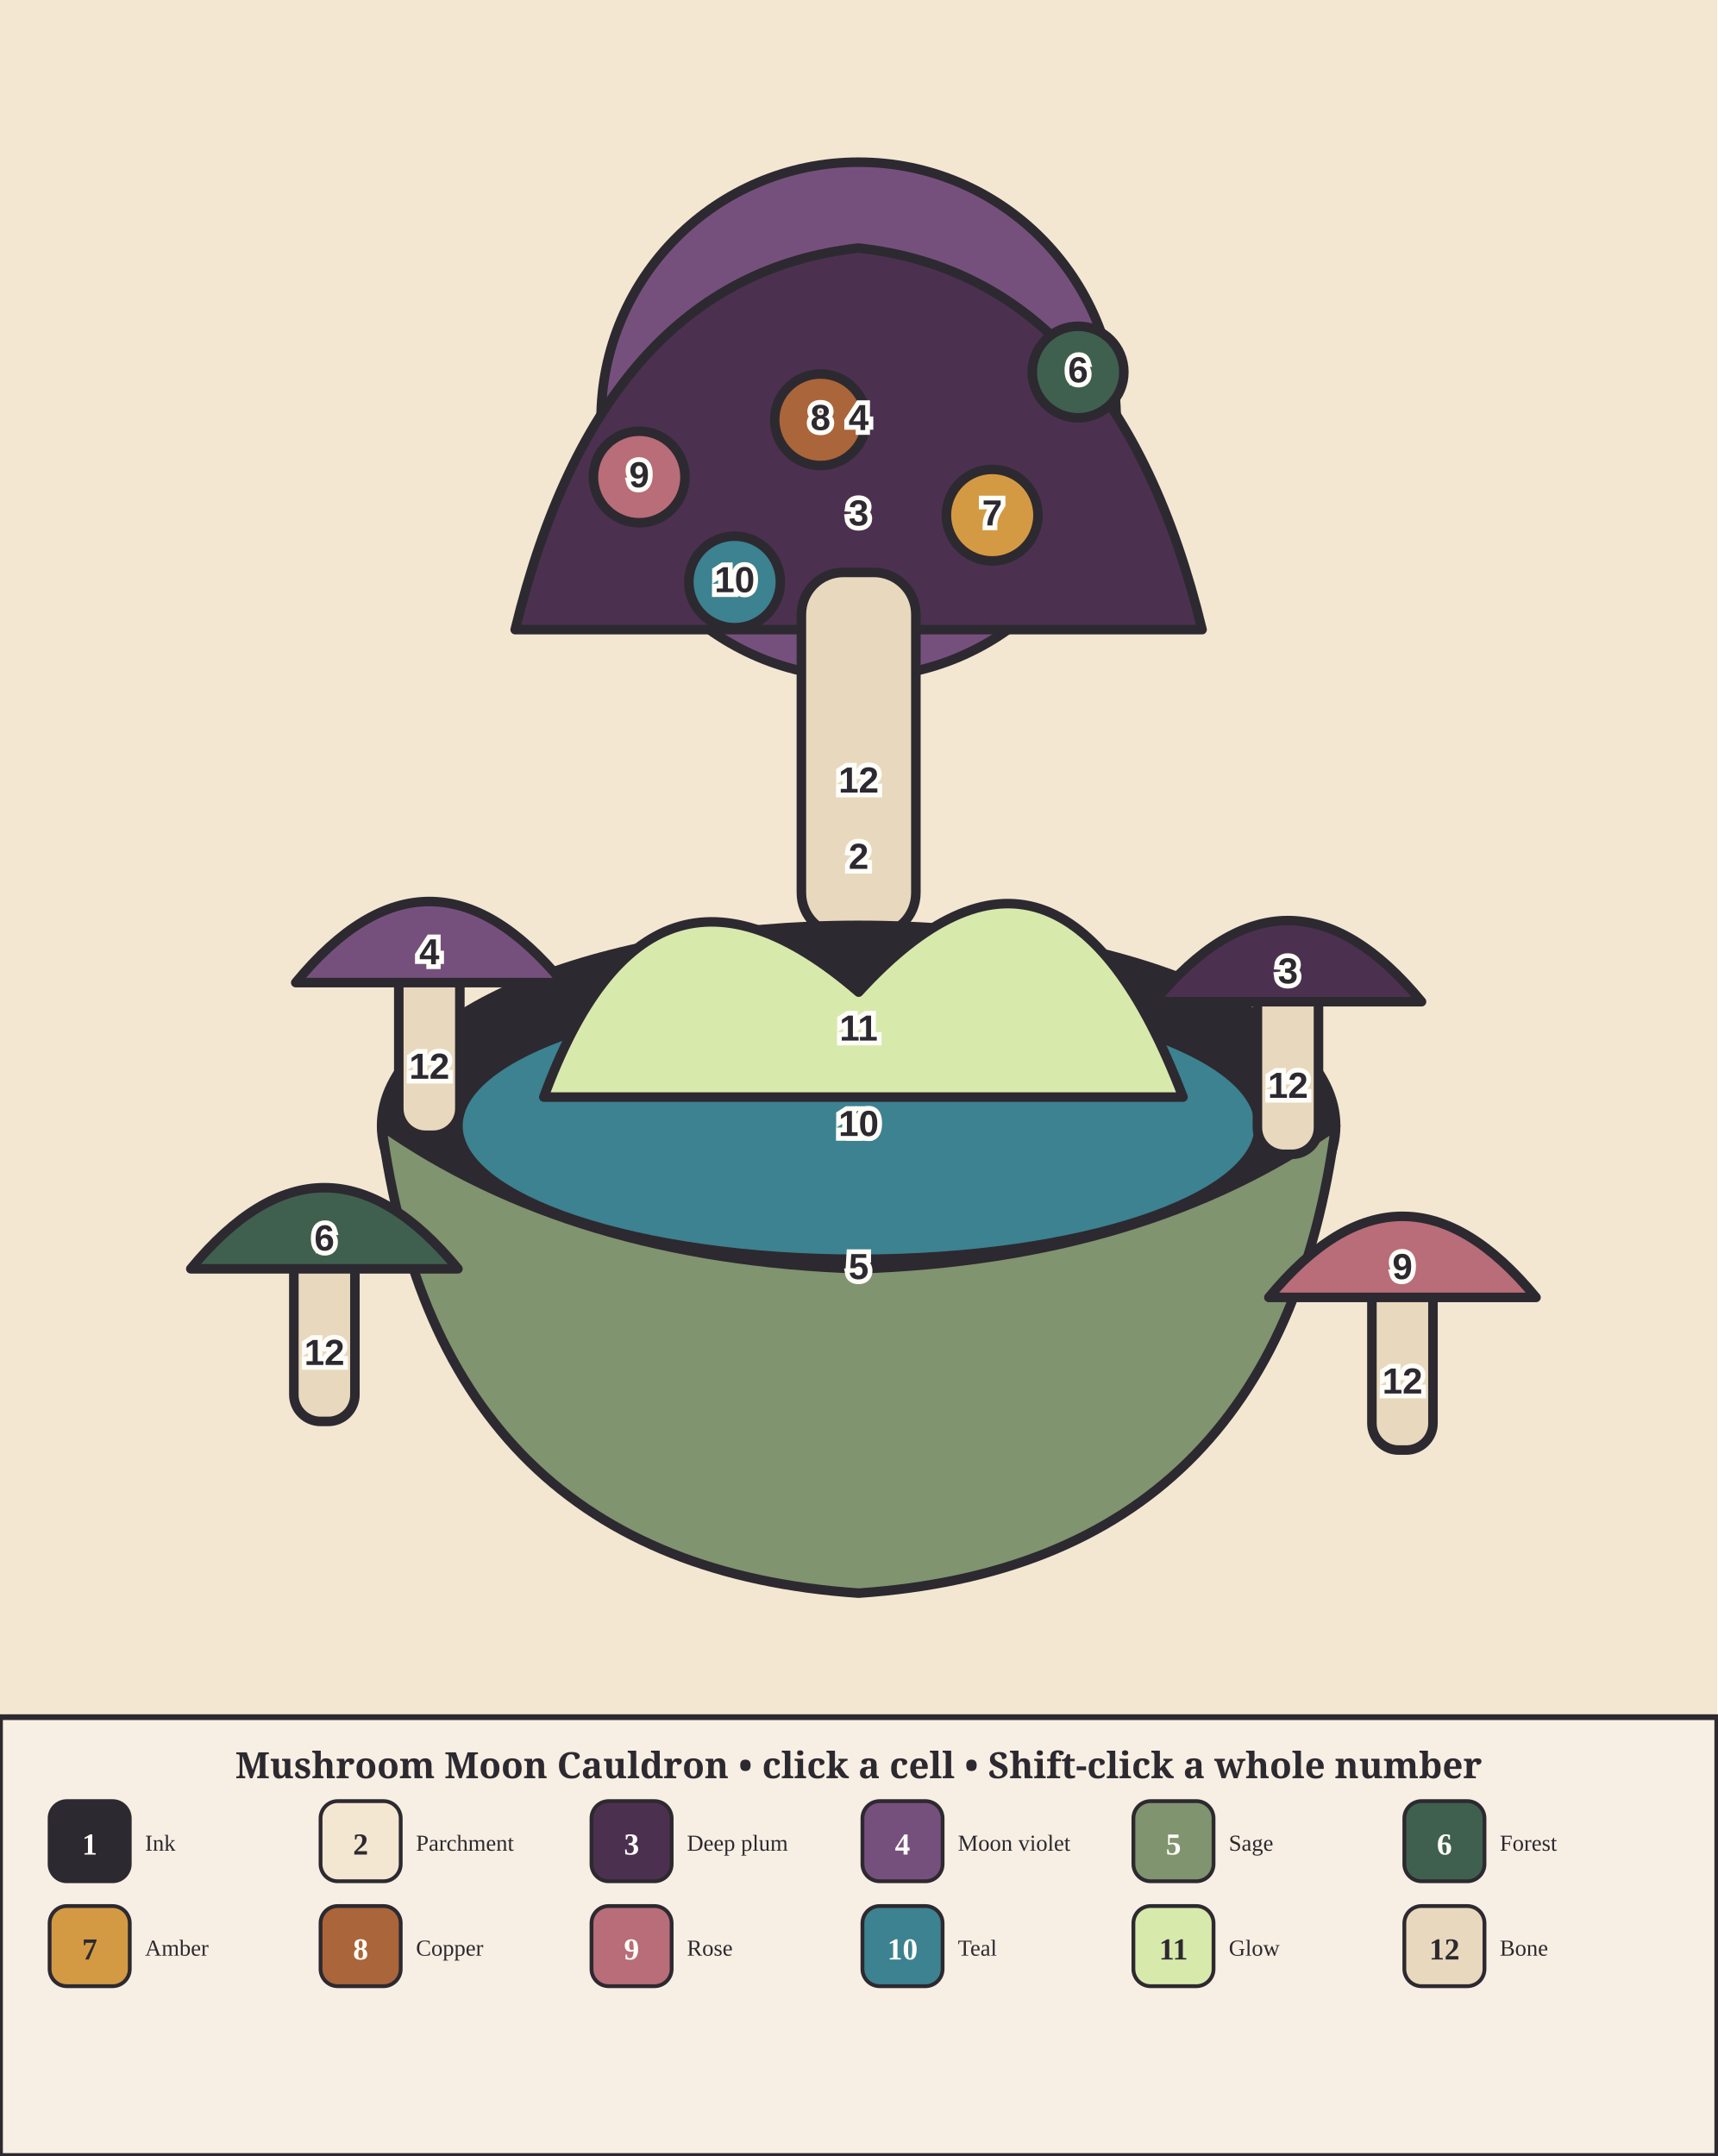
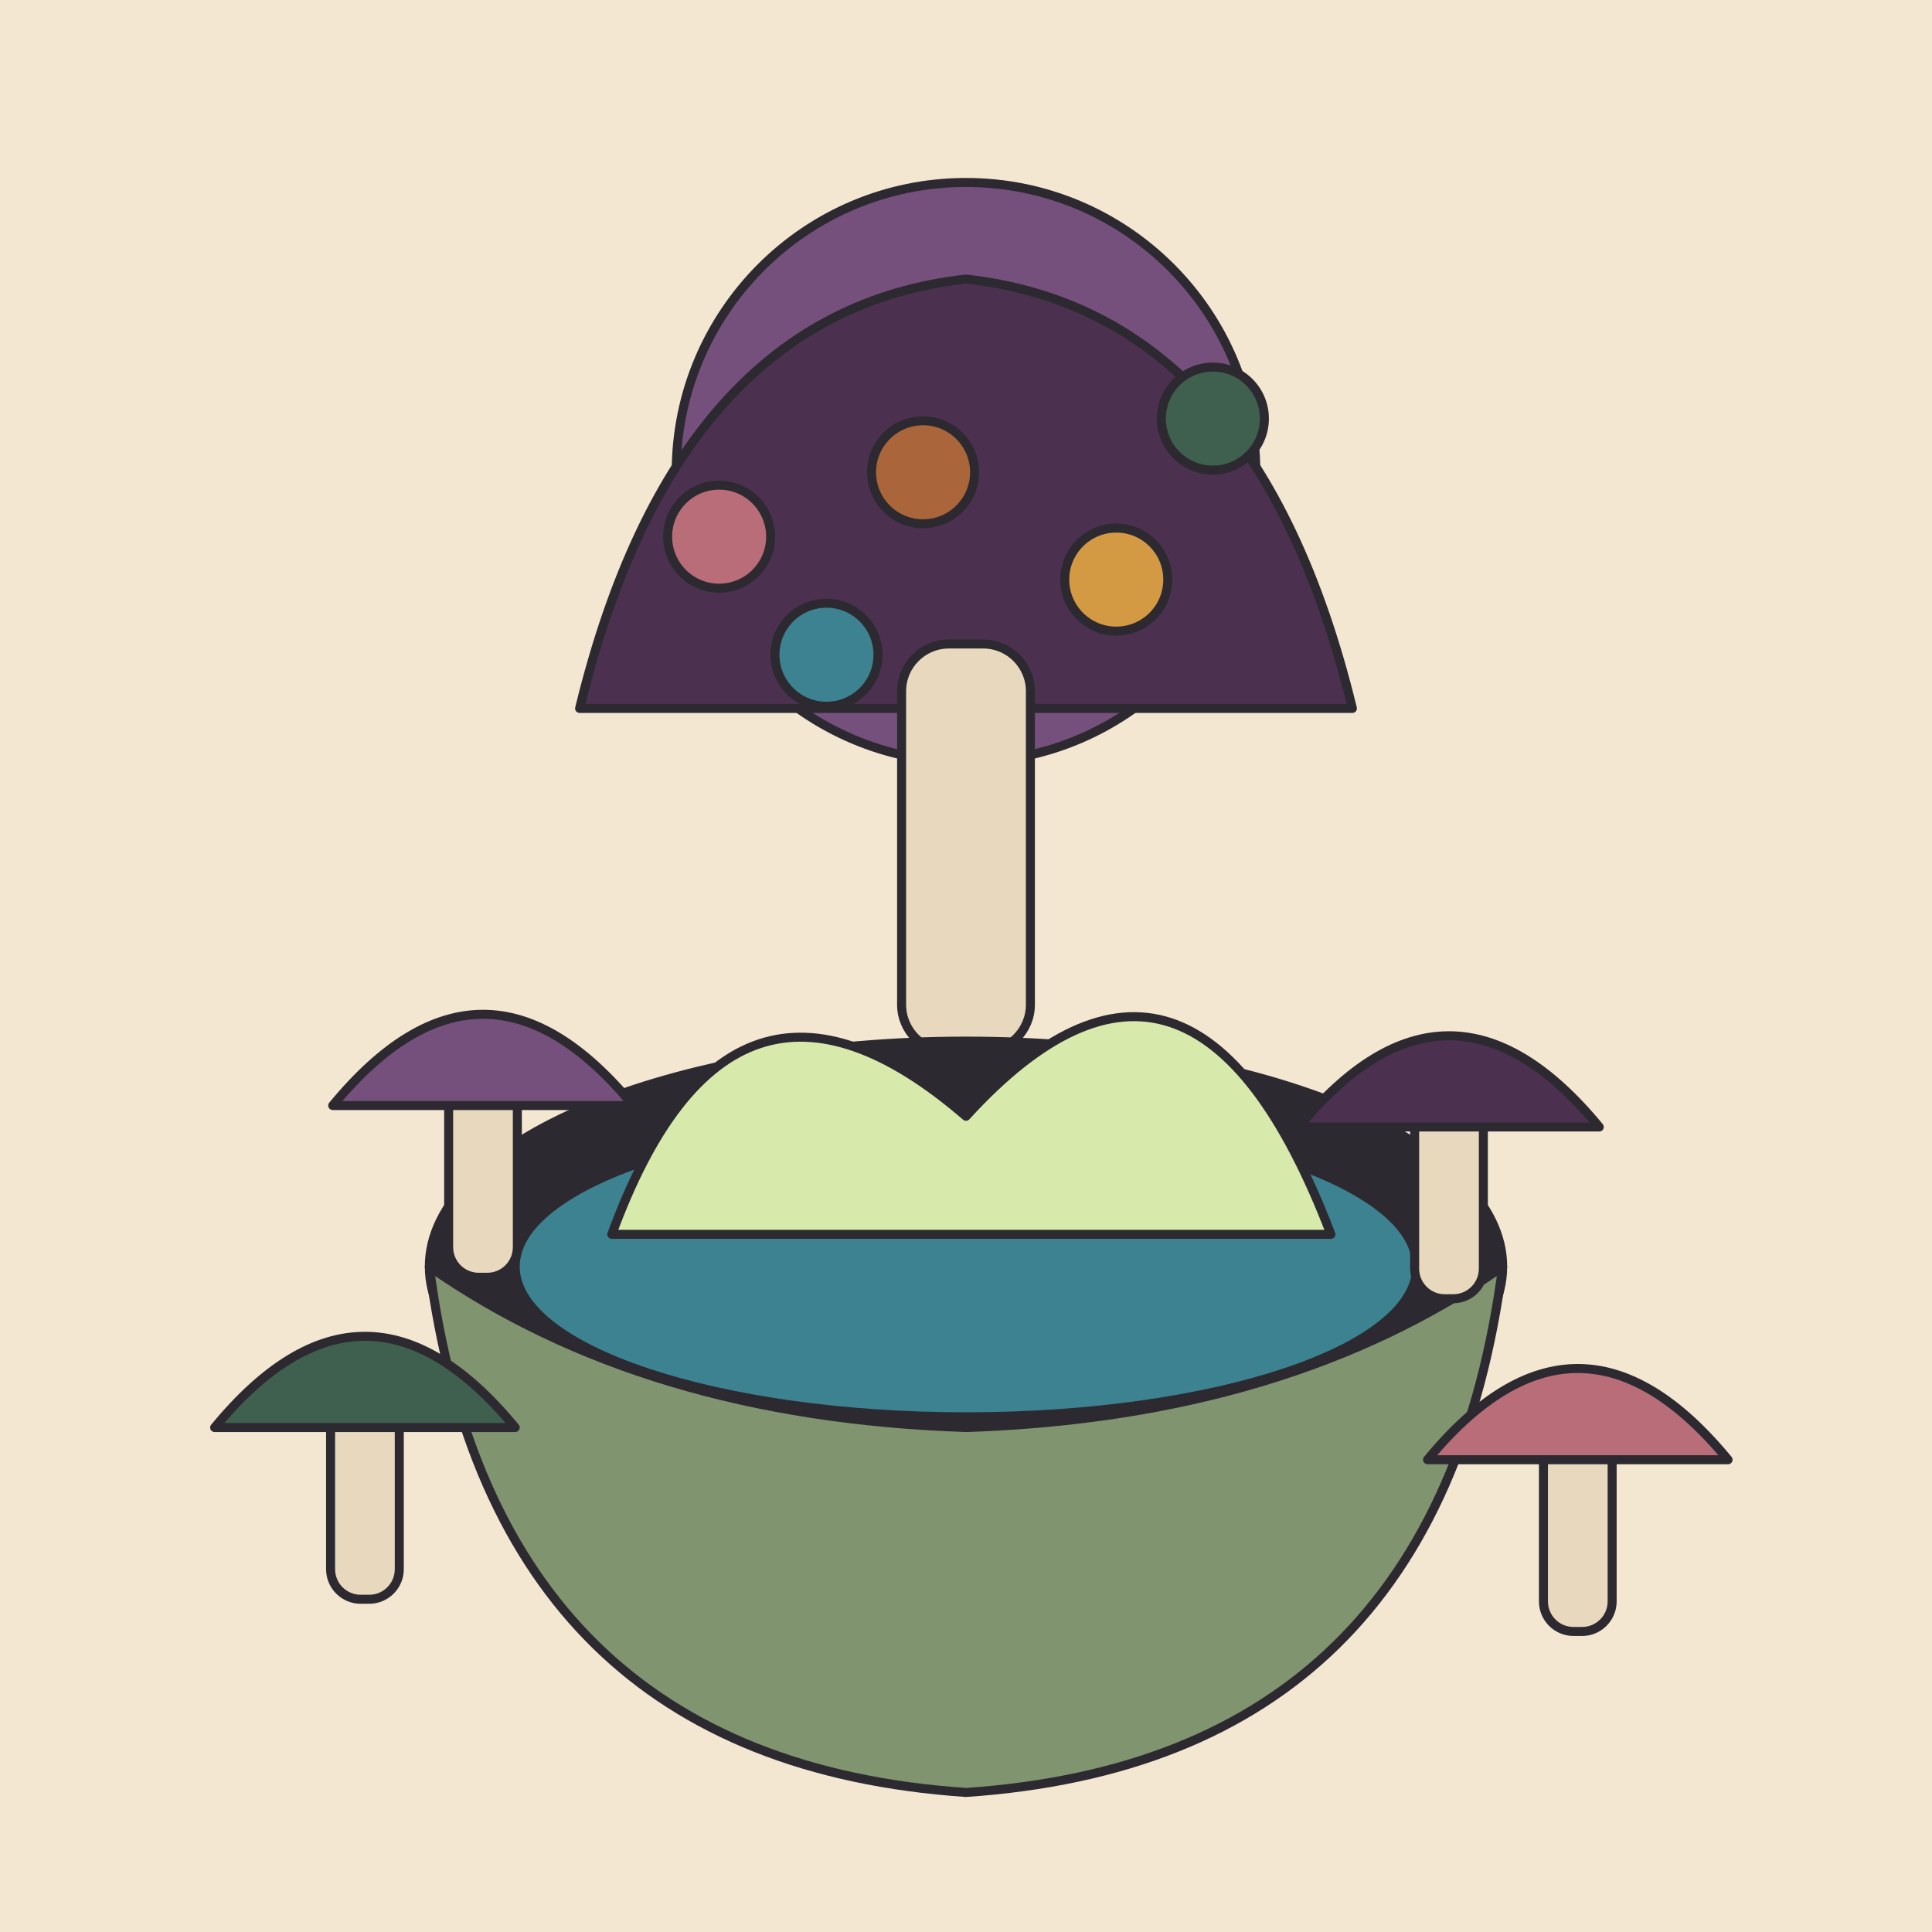
- <svg xmlns="http://www.w3.org/2000/svg" width="900" height="1130" viewBox="0 0 900 1130" role="img" aria-labelledby="title desc">
-   <style>
- .region{cursor:pointer;transition:filter .12s ease,fill .12s ease;vector-effect:non-scaling-stroke}.region:hover,.region:focus{filter:brightness(.92);stroke-width:8;outline:none}.number{font-family:Arial,sans-serif;font-size:19px;font-weight:900;fill:#2d2930;stroke:#fffdf8;stroke-width:5;paint-order:stroke fill;pointer-events:none}.swatch{cursor:pointer}.swatch:hover{filter:brightness(.92)}
- </style>
+ <svg xmlns="http://www.w3.org/2000/svg" width="900" height="900" viewBox="0 0 900 900" role="img" aria-labelledby="title desc" data-pbn-preview="colored" data-pbn-standard="mandala-v5-reference-based">
+   <style>:root{--line:#2d2930;--paper:#fffdf8;--panel:#f7efe3;--wood:#6f5a43}
+ .region{cursor:pointer;transition:filter .12s ease,fill .12s ease,stroke .12s ease;vector-effect:non-scaling-stroke;stroke-linejoin:round;stroke-linecap:round}
+ .region:hover,.region:focus{filter:brightness(.92);outline:none}
+ .pbn-number{font-family:Arial,Helvetica,sans-serif;font-weight:900;fill:#2d2930;stroke:#fffdf8;stroke-width:5;paint-order:stroke fill;pointer-events:none}
+ .legend-label{font-family:Arial,Helvetica,sans-serif;fill:#2d2930}
+ .legend-swatch{stroke:#2d2930;stroke-width:2}
+ .control{cursor:pointer}.control:hover{filter:brightness(.95)}</style>
  <rect width="900" height="900" fill="#fffdf8" />
-   <g id="artwork">
-     <rect x="0" y="0" width="900" height="900" stroke-width="0" fill="#f3e7d2" stroke="#2d2930" stroke-linejoin="round" stroke-linecap="round" class="region" data-color="2" data-suggested="#f3e7d2" tabindex="0" role="button" aria-label="Paint region 1, color 2" id="region-001" />
-     <circle cx="450" cy="220" r="135" fill="#76507d" stroke="#2d2930" stroke-width="5" stroke-linejoin="round" stroke-linecap="round" class="region" data-color="4" data-suggested="#76507d" tabindex="0" role="button" aria-label="Paint region 2, color 4" id="region-002" />
-     <path d="M270 330 Q315 145 450 130 Q585 145 630 330 Z" fill="#4b314f" stroke="#2d2930" stroke-width="5" stroke-linejoin="round" stroke-linecap="round" class="region" data-color="3" data-suggested="#4b314f" tabindex="0" role="button" aria-label="Paint region 3, color 3" id="region-003" />
-     <rect x="420" y="300" width="60" height="190" rx="22" fill="#e8d8bd" stroke="#2d2930" stroke-width="5" stroke-linejoin="round" stroke-linecap="round" class="region" data-color="12" data-suggested="#e8d8bd" tabindex="0" role="button" aria-label="Paint region 4, color 12" id="region-004" />
-     <ellipse cx="450" cy="590" rx="250" ry="105" fill="#2d2930" stroke="#2d2930" stroke-width="5" stroke-linejoin="round" stroke-linecap="round" class="region" data-color="1" data-suggested="#2d2930" tabindex="0" role="button" aria-label="Paint region 5, color 1" id="region-005" />
-     <path d="M200 590 Q230 820 450 835 Q670 820 700 590 Q600 660 450 665 Q300 660 200 590 Z" fill="#7f946f" stroke="#2d2930" stroke-width="5" stroke-linejoin="round" stroke-linecap="round" class="region" data-color="5" data-suggested="#7f946f" tabindex="0" role="button" aria-label="Paint region 6, color 5" id="region-006" />
-     <ellipse cx="450" cy="590" rx="210" ry="70" fill="#3c8290" stroke="#2d2930" stroke-width="5" stroke-linejoin="round" stroke-linecap="round" class="region" data-color="10" data-suggested="#3c8290" tabindex="0" role="button" aria-label="Paint region 7, color 10" id="region-007" />
-     <path d="M285 575 Q340 425 450 520 Q555 405 620 575 Z" fill="#d8e9ac" stroke="#2d2930" stroke-width="5" stroke-linejoin="round" stroke-linecap="round" class="region" data-color="11" data-suggested="#d8e9ac" tabindex="0" role="button" aria-label="Paint region 8, color 11" id="region-008" />
-     <circle cx="335" cy="250" r="24" fill="#b86d78" stroke="#2d2930" stroke-width="5" stroke-linejoin="round" stroke-linecap="round" class="region" data-color="9" data-suggested="#b86d78" tabindex="0" role="button" aria-label="Paint region 9, color 9" id="region-009" />
-     <circle cx="430" cy="220" r="24" fill="#aa653a" stroke="#2d2930" stroke-width="5" stroke-linejoin="round" stroke-linecap="round" class="region" data-color="8" data-suggested="#aa653a" tabindex="0" role="button" aria-label="Paint region 10, color 8" id="region-010" />
-     <circle cx="520" cy="270" r="24" fill="#d49a43" stroke="#2d2930" stroke-width="5" stroke-linejoin="round" stroke-linecap="round" class="region" data-color="7" data-suggested="#d49a43" tabindex="0" role="button" aria-label="Paint region 11, color 7" id="region-011" />
-     <circle cx="565" cy="195" r="24" fill="#3f604e" stroke="#2d2930" stroke-width="5" stroke-linejoin="round" stroke-linecap="round" class="region" data-color="6" data-suggested="#3f604e" tabindex="0" role="button" aria-label="Paint region 12, color 6" id="region-012" />
-     <circle cx="385" cy="305" r="24" fill="#3c8290" stroke="#2d2930" stroke-width="5" stroke-linejoin="round" stroke-linecap="round" class="region" data-color="10" data-suggested="#3c8290" tabindex="0" role="button" aria-label="Paint region 13, color 10" id="region-013" />
-     <rect x="209" y="500" width="32" height="95" rx="14" fill="#e8d8bd" stroke="#2d2930" stroke-width="5" stroke-linejoin="round" stroke-linecap="round" class="region" data-color="12" data-suggested="#e8d8bd" tabindex="0" role="button" aria-label="Paint region 14, color 12" id="region-014" />
-     <path d="M155 515 Q225 430 295 515 Z" fill="#76507d" stroke="#2d2930" stroke-width="5" stroke-linejoin="round" stroke-linecap="round" class="region" data-color="4" data-suggested="#76507d" tabindex="0" role="button" aria-label="Paint region 15, color 4" id="region-015" />
-     <rect x="659" y="510" width="32" height="95" rx="14" fill="#e8d8bd" stroke="#2d2930" stroke-width="5" stroke-linejoin="round" stroke-linecap="round" class="region" data-color="12" data-suggested="#e8d8bd" tabindex="0" role="button" aria-label="Paint region 16, color 12" id="region-016" />
-     <path d="M605 525 Q675 440 745 525 Z" fill="#4b314f" stroke="#2d2930" stroke-width="5" stroke-linejoin="round" stroke-linecap="round" class="region" data-color="3" data-suggested="#4b314f" tabindex="0" role="button" aria-label="Paint region 17, color 3" id="region-017" />
-     <rect x="154" y="650" width="32" height="95" rx="14" fill="#e8d8bd" stroke="#2d2930" stroke-width="5" stroke-linejoin="round" stroke-linecap="round" class="region" data-color="12" data-suggested="#e8d8bd" tabindex="0" role="button" aria-label="Paint region 18, color 12" id="region-018" />
-     <path d="M100 665 Q170 580 240 665 Z" fill="#3f604e" stroke="#2d2930" stroke-width="5" stroke-linejoin="round" stroke-linecap="round" class="region" data-color="6" data-suggested="#3f604e" tabindex="0" role="button" aria-label="Paint region 19, color 6" id="region-019" />
-     <rect x="719" y="665" width="32" height="95" rx="14" fill="#e8d8bd" stroke="#2d2930" stroke-width="5" stroke-linejoin="round" stroke-linecap="round" class="region" data-color="12" data-suggested="#e8d8bd" tabindex="0" role="button" aria-label="Paint region 20, color 12" id="region-020" />
-     <path d="M665 680 Q735 595 805 680 Z" fill="#b86d78" stroke="#2d2930" stroke-width="5" stroke-linejoin="round" stroke-linecap="round" class="region" data-color="9" data-suggested="#b86d78" tabindex="0" role="button" aria-label="Paint region 21, color 9" id="region-021" />
+   <g id="art-stage" transform="translate(0.000 0.000) scale(1)">
+     <g id="artwork">
+       <rect x="0" y="0" width="900" height="900" stroke-width="0" fill="#f3e7d2" stroke="#2d2930" stroke-linejoin="round" stroke-linecap="round" class="region" data-color="2" data-suggested="#f3e7d2" tabindex="0" role="button" aria-label="Paint region 1, color 2" id="region-001" vector-effect="non-scaling-stroke" data-paint-mode="fill" />
+       <circle cx="450" cy="220" r="135" fill="#76507d" stroke="#2d2930" stroke-width="4.2" stroke-linejoin="round" stroke-linecap="round" class="region" data-color="4" data-suggested="#76507d" tabindex="0" role="button" aria-label="Paint region 2, color 4" id="region-002" vector-effect="non-scaling-stroke" data-paint-mode="fill" />
+       <path d="M270 330 Q315 145 450 130 Q585 145 630 330 Z" fill="#4b314f" stroke="#2d2930" stroke-width="4.2" stroke-linejoin="round" stroke-linecap="round" class="region" data-color="3" data-suggested="#4b314f" tabindex="0" role="button" aria-label="Paint region 3, color 3" id="region-003" vector-effect="non-scaling-stroke" data-paint-mode="fill" />
+       <rect x="420" y="300" width="60" height="190" rx="22" fill="#e8d8bd" stroke="#2d2930" stroke-width="4.2" stroke-linejoin="round" stroke-linecap="round" class="region" data-color="12" data-suggested="#e8d8bd" tabindex="0" role="button" aria-label="Paint region 4, color 12" id="region-004" vector-effect="non-scaling-stroke" data-paint-mode="fill" />
+       <ellipse cx="450" cy="590" rx="250" ry="105" fill="#2d2930" stroke="#2d2930" stroke-width="4.2" stroke-linejoin="round" stroke-linecap="round" class="region" data-color="1" data-suggested="#2d2930" tabindex="0" role="button" aria-label="Paint region 5, color 1" id="region-005" vector-effect="non-scaling-stroke" data-paint-mode="fill" />
+       <path d="M200 590 Q230 820 450 835 Q670 820 700 590 Q600 660 450 665 Q300 660 200 590 Z" fill="#7f946f" stroke="#2d2930" stroke-width="4.2" stroke-linejoin="round" stroke-linecap="round" class="region" data-color="5" data-suggested="#7f946f" tabindex="0" role="button" aria-label="Paint region 6, color 5" id="region-006" vector-effect="non-scaling-stroke" data-paint-mode="fill" />
+       <ellipse cx="450" cy="590" rx="210" ry="70" fill="#3c8290" stroke="#2d2930" stroke-width="4.2" stroke-linejoin="round" stroke-linecap="round" class="region" data-color="10" data-suggested="#3c8290" tabindex="0" role="button" aria-label="Paint region 7, color 10" id="region-007" vector-effect="non-scaling-stroke" data-paint-mode="fill" />
+       <path d="M285 575 Q340 425 450 520 Q555 405 620 575 Z" fill="#d8e9ac" stroke="#2d2930" stroke-width="4.2" stroke-linejoin="round" stroke-linecap="round" class="region" data-color="11" data-suggested="#d8e9ac" tabindex="0" role="button" aria-label="Paint region 8, color 11" id="region-008" vector-effect="non-scaling-stroke" data-paint-mode="fill" />
+       <circle cx="335" cy="250" r="24" fill="#b86d78" stroke="#2d2930" stroke-width="4.2" stroke-linejoin="round" stroke-linecap="round" class="region" data-color="9" data-suggested="#b86d78" tabindex="0" role="button" aria-label="Paint region 9, color 9" id="region-009" vector-effect="non-scaling-stroke" data-paint-mode="fill" />
+       <circle cx="430" cy="220" r="24" fill="#aa653a" stroke="#2d2930" stroke-width="4.2" stroke-linejoin="round" stroke-linecap="round" class="region" data-color="8" data-suggested="#aa653a" tabindex="0" role="button" aria-label="Paint region 10, color 8" id="region-010" vector-effect="non-scaling-stroke" data-paint-mode="fill" />
+       <circle cx="520" cy="270" r="24" fill="#d49a43" stroke="#2d2930" stroke-width="4.2" stroke-linejoin="round" stroke-linecap="round" class="region" data-color="7" data-suggested="#d49a43" tabindex="0" role="button" aria-label="Paint region 11, color 7" id="region-011" vector-effect="non-scaling-stroke" data-paint-mode="fill" />
+       <circle cx="565" cy="195" r="24" fill="#3f604e" stroke="#2d2930" stroke-width="4.2" stroke-linejoin="round" stroke-linecap="round" class="region" data-color="6" data-suggested="#3f604e" tabindex="0" role="button" aria-label="Paint region 12, color 6" id="region-012" vector-effect="non-scaling-stroke" data-paint-mode="fill" />
+       <circle cx="385" cy="305" r="24" fill="#3c8290" stroke="#2d2930" stroke-width="4.2" stroke-linejoin="round" stroke-linecap="round" class="region" data-color="10" data-suggested="#3c8290" tabindex="0" role="button" aria-label="Paint region 13, color 10" id="region-013" vector-effect="non-scaling-stroke" data-paint-mode="fill" />
+       <rect x="209" y="500" width="32" height="95" rx="14" fill="#e8d8bd" stroke="#2d2930" stroke-width="4.2" stroke-linejoin="round" stroke-linecap="round" class="region" data-color="12" data-suggested="#e8d8bd" tabindex="0" role="button" aria-label="Paint region 14, color 12" id="region-014" vector-effect="non-scaling-stroke" data-paint-mode="fill" />
+       <path d="M155 515 Q225 430 295 515 Z" fill="#76507d" stroke="#2d2930" stroke-width="4.2" stroke-linejoin="round" stroke-linecap="round" class="region" data-color="4" data-suggested="#76507d" tabindex="0" role="button" aria-label="Paint region 15, color 4" id="region-015" vector-effect="non-scaling-stroke" data-paint-mode="fill" />
+       <rect x="659" y="510" width="32" height="95" rx="14" fill="#e8d8bd" stroke="#2d2930" stroke-width="4.2" stroke-linejoin="round" stroke-linecap="round" class="region" data-color="12" data-suggested="#e8d8bd" tabindex="0" role="button" aria-label="Paint region 16, color 12" id="region-016" vector-effect="non-scaling-stroke" data-paint-mode="fill" />
+       <path d="M605 525 Q675 440 745 525 Z" fill="#4b314f" stroke="#2d2930" stroke-width="4.2" stroke-linejoin="round" stroke-linecap="round" class="region" data-color="3" data-suggested="#4b314f" tabindex="0" role="button" aria-label="Paint region 17, color 3" id="region-017" vector-effect="non-scaling-stroke" data-paint-mode="fill" />
+       <rect x="154" y="650" width="32" height="95" rx="14" fill="#e8d8bd" stroke="#2d2930" stroke-width="4.2" stroke-linejoin="round" stroke-linecap="round" class="region" data-color="12" data-suggested="#e8d8bd" tabindex="0" role="button" aria-label="Paint region 18, color 12" id="region-018" vector-effect="non-scaling-stroke" data-paint-mode="fill" />
+       <path d="M100 665 Q170 580 240 665 Z" fill="#3f604e" stroke="#2d2930" stroke-width="4.2" stroke-linejoin="round" stroke-linecap="round" class="region" data-color="6" data-suggested="#3f604e" tabindex="0" role="button" aria-label="Paint region 19, color 6" id="region-019" vector-effect="non-scaling-stroke" data-paint-mode="fill" />
+       <rect x="719" y="665" width="32" height="95" rx="14" fill="#e8d8bd" stroke="#2d2930" stroke-width="4.2" stroke-linejoin="round" stroke-linecap="round" class="region" data-color="12" data-suggested="#e8d8bd" tabindex="0" role="button" aria-label="Paint region 20, color 12" id="region-020" vector-effect="non-scaling-stroke" data-paint-mode="fill" />
+       <path d="M665 680 Q735 595 805 680 Z" fill="#b86d78" stroke="#2d2930" stroke-width="4.2" stroke-linejoin="round" stroke-linecap="round" class="region" data-color="9" data-suggested="#b86d78" tabindex="0" role="button" aria-label="Paint region 21, color 9" id="region-021" vector-effect="non-scaling-stroke" data-paint-mode="fill" />
+     </g>
+     <g id="number-labels" pointer-events="none" />
  </g>
-   <g id="number-labels" pointer-events="none">
-     <text class="number" x="450" y="450" text-anchor="middle" dominant-baseline="middle">2</text>
-     <text class="number" x="450" y="220" text-anchor="middle" dominant-baseline="middle">4</text>
-     <text class="number" x="450" y="270" text-anchor="middle" dominant-baseline="middle">3</text>
-     <text class="number" x="450" y="410" text-anchor="middle" dominant-baseline="middle">12</text>
-     <text class="number" x="450" y="590" text-anchor="middle" dominant-baseline="middle">1</text>
-     <text class="number" x="450" y="665" text-anchor="middle" dominant-baseline="middle">5</text>
-     <text class="number" x="450" y="590" text-anchor="middle" dominant-baseline="middle">10</text>
-     <text class="number" x="450" y="540" text-anchor="middle" dominant-baseline="middle">11</text>
-     <text class="number" x="335" y="250" text-anchor="middle" dominant-baseline="middle">9</text>
-     <text class="number" x="430" y="220" text-anchor="middle" dominant-baseline="middle">8</text>
-     <text class="number" x="520" y="270" text-anchor="middle" dominant-baseline="middle">7</text>
-     <text class="number" x="565" y="195" text-anchor="middle" dominant-baseline="middle">6</text>
-     <text class="number" x="385" y="305" text-anchor="middle" dominant-baseline="middle">10</text>
-     <text class="number" x="225" y="560" text-anchor="middle" dominant-baseline="middle">12</text>
-     <text class="number" x="225" y="500" text-anchor="middle" dominant-baseline="middle">4</text>
-     <text class="number" x="675" y="570" text-anchor="middle" dominant-baseline="middle">12</text>
-     <text class="number" x="675" y="510" text-anchor="middle" dominant-baseline="middle">3</text>
-     <text class="number" x="170" y="710" text-anchor="middle" dominant-baseline="middle">12</text>
-     <text class="number" x="170" y="650" text-anchor="middle" dominant-baseline="middle">6</text>
-     <text class="number" x="735" y="725" text-anchor="middle" dominant-baseline="middle">12</text>
-     <text class="number" x="735" y="665" text-anchor="middle" dominant-baseline="middle">9</text>
-   </g>
-   <rect y="900" width="900" height="230" fill="#f7efe3" stroke="#2d2930" stroke-width="3" />
-   <text x="450.0" y="932" text-anchor="middle" font-family="Georgia,serif" font-size="19" font-weight="700" fill="#2d2930">Mushroom Moon Cauldron • click a cell • Shift-click a whole number</text>
-   <g id="palette">
-     <g class="swatch" data-palette-number="1" transform="translate(26,944)" tabindex="0" role="button" aria-label="Paint every color 1 region">
-       <rect width="42" height="42" rx="9" fill="#2d2930" stroke="#2d2930" stroke-width="2" />
-       <text x="21" y="28" text-anchor="middle" font-size="16" font-weight="900" fill="#fffdf8">1</text>
-       <text x="50" y="26" font-size="12" fill="#2d2930">Ink</text>
-     </g>
-     <g class="swatch" data-palette-number="2" transform="translate(168,944)" tabindex="0" role="button" aria-label="Paint every color 2 region">
-       <rect width="42" height="42" rx="9" fill="#f3e7d2" stroke="#2d2930" stroke-width="2" />
-       <text x="21" y="28" text-anchor="middle" font-size="16" font-weight="900" fill="#2d2930">2</text>
-       <text x="50" y="26" font-size="12" fill="#2d2930">Parchment</text>
-     </g>
-     <g class="swatch" data-palette-number="3" transform="translate(310,944)" tabindex="0" role="button" aria-label="Paint every color 3 region">
-       <rect width="42" height="42" rx="9" fill="#4b314f" stroke="#2d2930" stroke-width="2" />
-       <text x="21" y="28" text-anchor="middle" font-size="16" font-weight="900" fill="#fffdf8">3</text>
-       <text x="50" y="26" font-size="12" fill="#2d2930">Deep plum</text>
-     </g>
-     <g class="swatch" data-palette-number="4" transform="translate(452,944)" tabindex="0" role="button" aria-label="Paint every color 4 region">
-       <rect width="42" height="42" rx="9" fill="#76507d" stroke="#2d2930" stroke-width="2" />
-       <text x="21" y="28" text-anchor="middle" font-size="16" font-weight="900" fill="#fffdf8">4</text>
-       <text x="50" y="26" font-size="12" fill="#2d2930">Moon violet</text>
-     </g>
-     <g class="swatch" data-palette-number="5" transform="translate(594,944)" tabindex="0" role="button" aria-label="Paint every color 5 region">
-       <rect width="42" height="42" rx="9" fill="#7f946f" stroke="#2d2930" stroke-width="2" />
-       <text x="21" y="28" text-anchor="middle" font-size="16" font-weight="900" fill="#fffdf8">5</text>
-       <text x="50" y="26" font-size="12" fill="#2d2930">Sage</text>
-     </g>
-     <g class="swatch" data-palette-number="6" transform="translate(736,944)" tabindex="0" role="button" aria-label="Paint every color 6 region">
-       <rect width="42" height="42" rx="9" fill="#3f604e" stroke="#2d2930" stroke-width="2" />
-       <text x="21" y="28" text-anchor="middle" font-size="16" font-weight="900" fill="#fffdf8">6</text>
-       <text x="50" y="26" font-size="12" fill="#2d2930">Forest</text>
-     </g>
-     <g class="swatch" data-palette-number="7" transform="translate(26,999)" tabindex="0" role="button" aria-label="Paint every color 7 region">
-       <rect width="42" height="42" rx="9" fill="#d49a43" stroke="#2d2930" stroke-width="2" />
-       <text x="21" y="28" text-anchor="middle" font-size="16" font-weight="900" fill="#2d2930">7</text>
-       <text x="50" y="26" font-size="12" fill="#2d2930">Amber</text>
-     </g>
-     <g class="swatch" data-palette-number="8" transform="translate(168,999)" tabindex="0" role="button" aria-label="Paint every color 8 region">
-       <rect width="42" height="42" rx="9" fill="#aa653a" stroke="#2d2930" stroke-width="2" />
-       <text x="21" y="28" text-anchor="middle" font-size="16" font-weight="900" fill="#fffdf8">8</text>
-       <text x="50" y="26" font-size="12" fill="#2d2930">Copper</text>
-     </g>
-     <g class="swatch" data-palette-number="9" transform="translate(310,999)" tabindex="0" role="button" aria-label="Paint every color 9 region">
-       <rect width="42" height="42" rx="9" fill="#b86d78" stroke="#2d2930" stroke-width="2" />
-       <text x="21" y="28" text-anchor="middle" font-size="16" font-weight="900" fill="#fffdf8">9</text>
-       <text x="50" y="26" font-size="12" fill="#2d2930">Rose</text>
-     </g>
-     <g class="swatch" data-palette-number="10" transform="translate(452,999)" tabindex="0" role="button" aria-label="Paint every color 10 region">
-       <rect width="42" height="42" rx="9" fill="#3c8290" stroke="#2d2930" stroke-width="2" />
-       <text x="21" y="28" text-anchor="middle" font-size="16" font-weight="900" fill="#fffdf8">10</text>
-       <text x="50" y="26" font-size="12" fill="#2d2930">Teal</text>
-     </g>
-     <g class="swatch" data-palette-number="11" transform="translate(594,999)" tabindex="0" role="button" aria-label="Paint every color 11 region">
-       <rect width="42" height="42" rx="9" fill="#d8e9ac" stroke="#2d2930" stroke-width="2" />
-       <text x="21" y="28" text-anchor="middle" font-size="16" font-weight="900" fill="#2d2930">11</text>
-       <text x="50" y="26" font-size="12" fill="#2d2930">Glow</text>
-     </g>
-     <g class="swatch" data-palette-number="12" transform="translate(736,999)" tabindex="0" role="button" aria-label="Paint every color 12 region">
-       <rect width="42" height="42" rx="9" fill="#e8d8bd" stroke="#2d2930" stroke-width="2" />
-       <text x="21" y="28" text-anchor="middle" font-size="16" font-weight="900" fill="#2d2930">12</text>
-       <text x="50" y="26" font-size="12" fill="#2d2930">Bone</text>
-     </g>
+   <g id="legend" display="none">
+     <rect id="legend-bg" x="15" y="900" width="870" height="220" rx="16" fill="#fffdf8" stroke="#6f5a43" stroke-width="3" />
+     <text x="40" y="930" font-family="Georgia,serif" font-size="18" font-weight="700" fill="#3d342c">Suggested colors — click regions to fill; Shift-click to clear</text>
  </g>
</svg>
